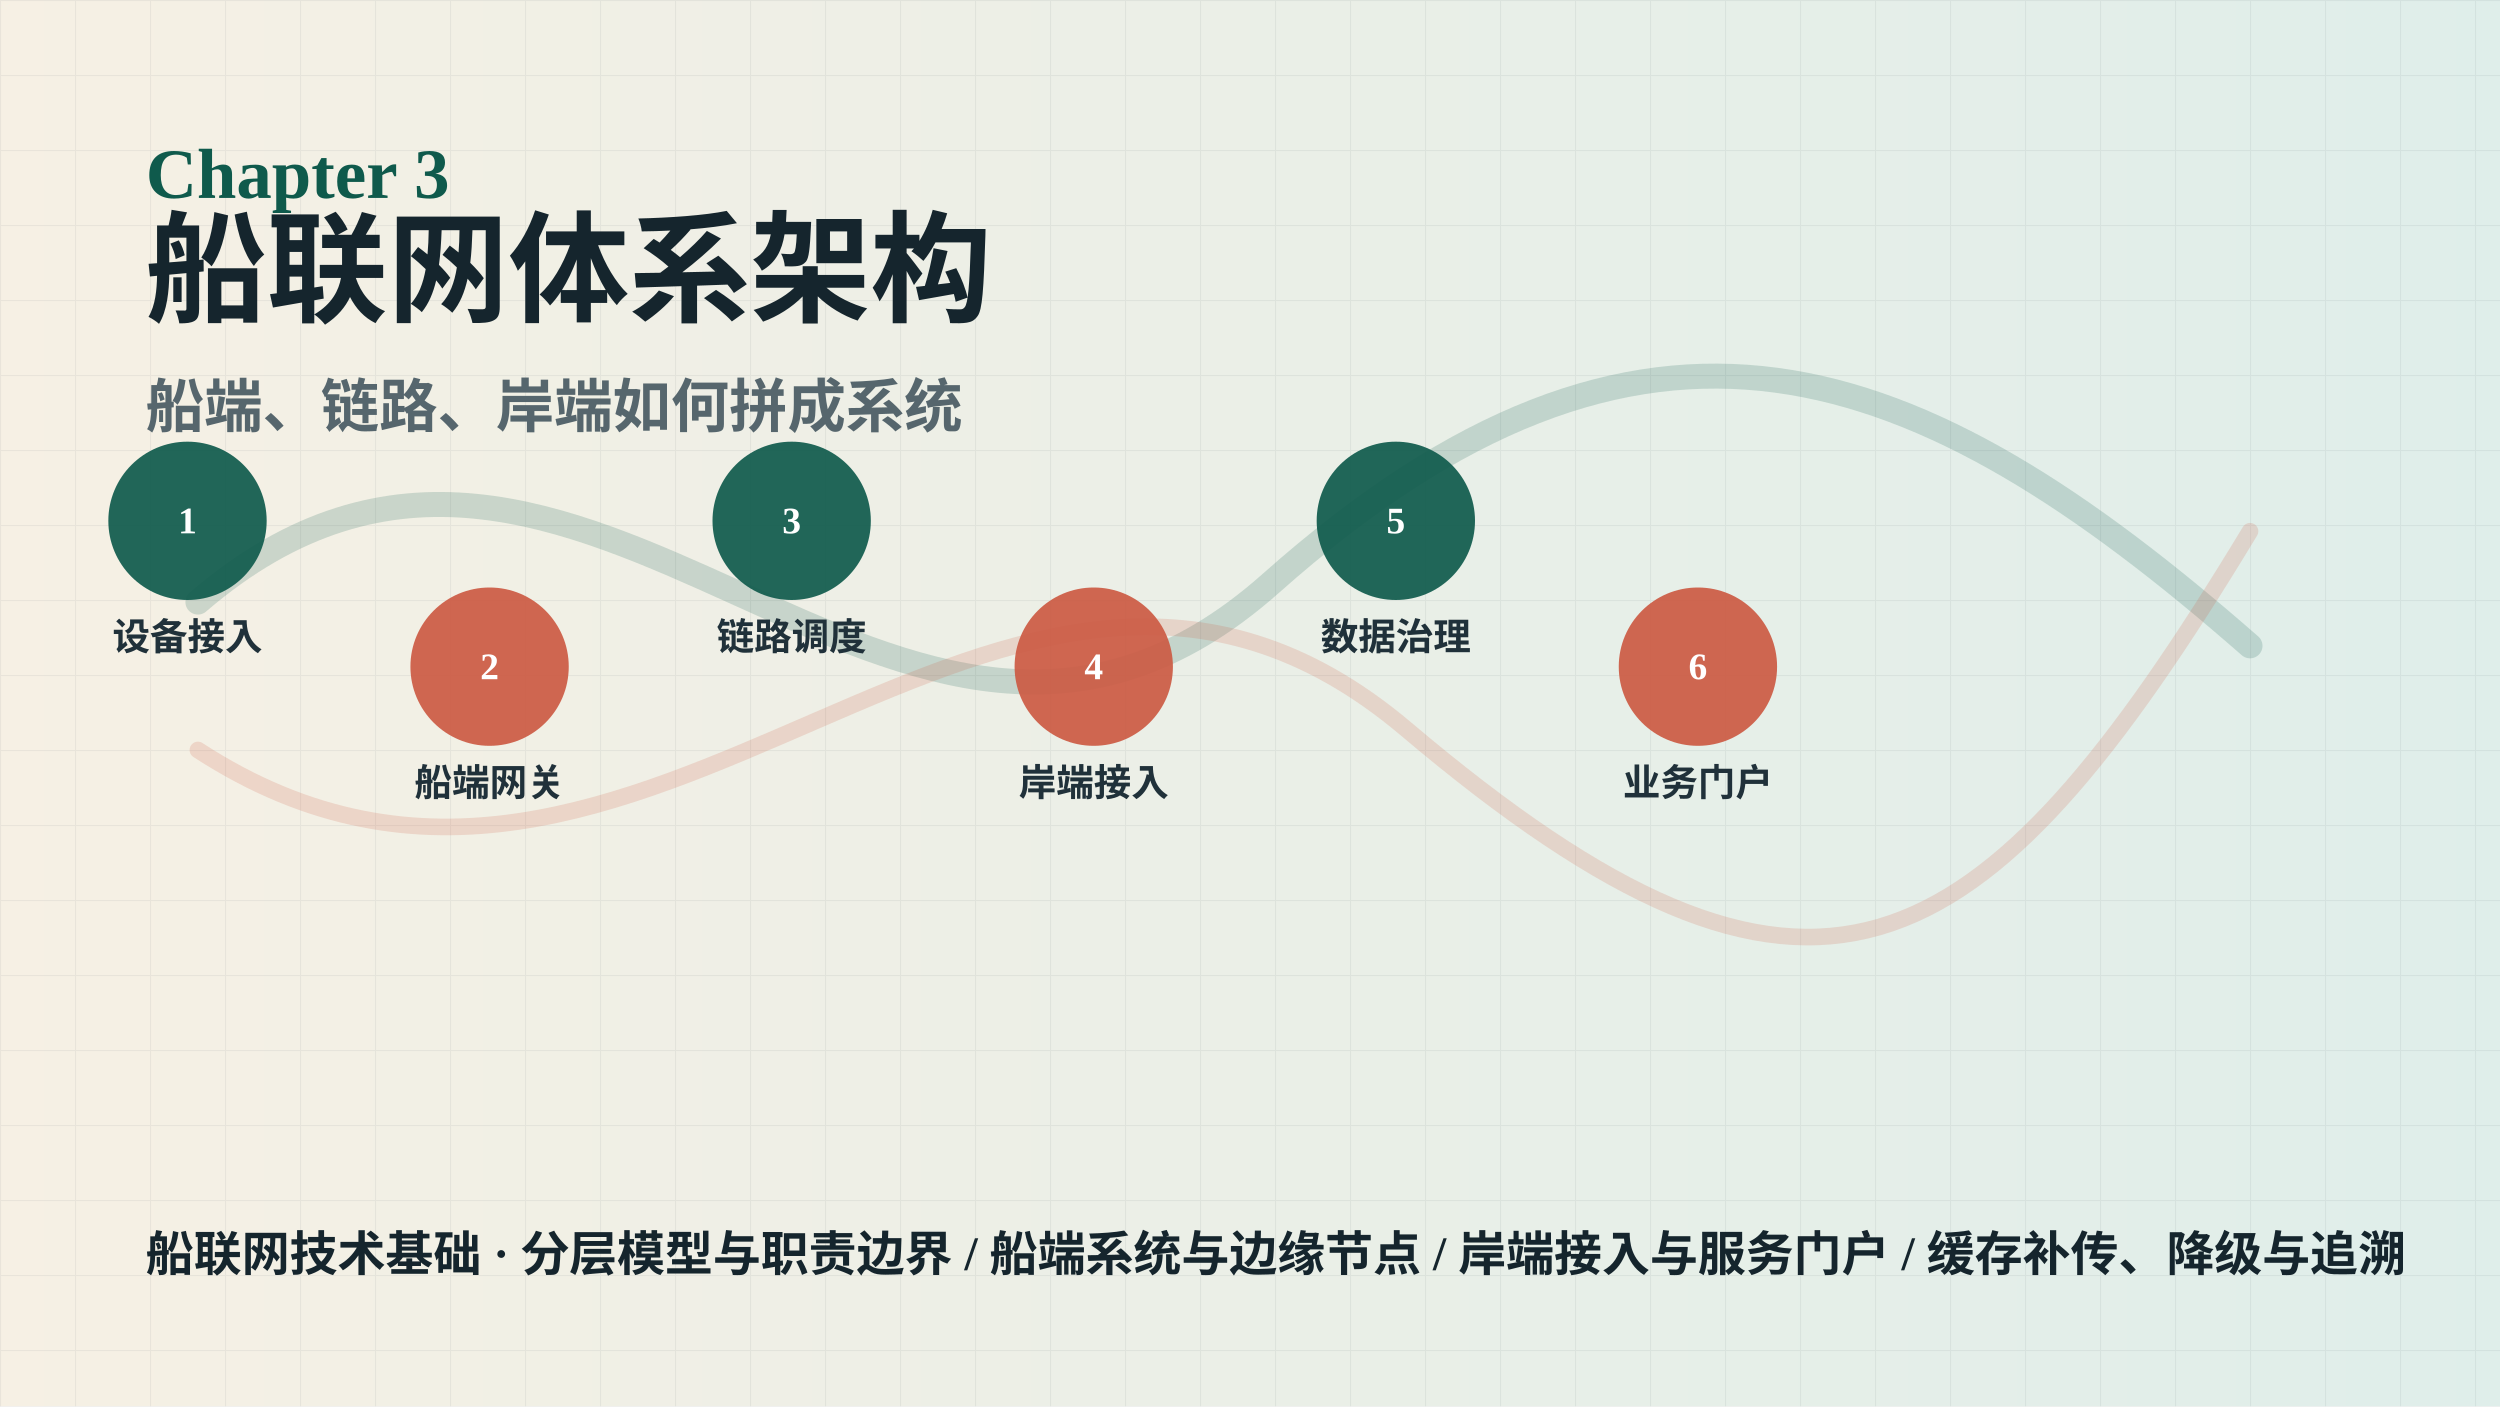
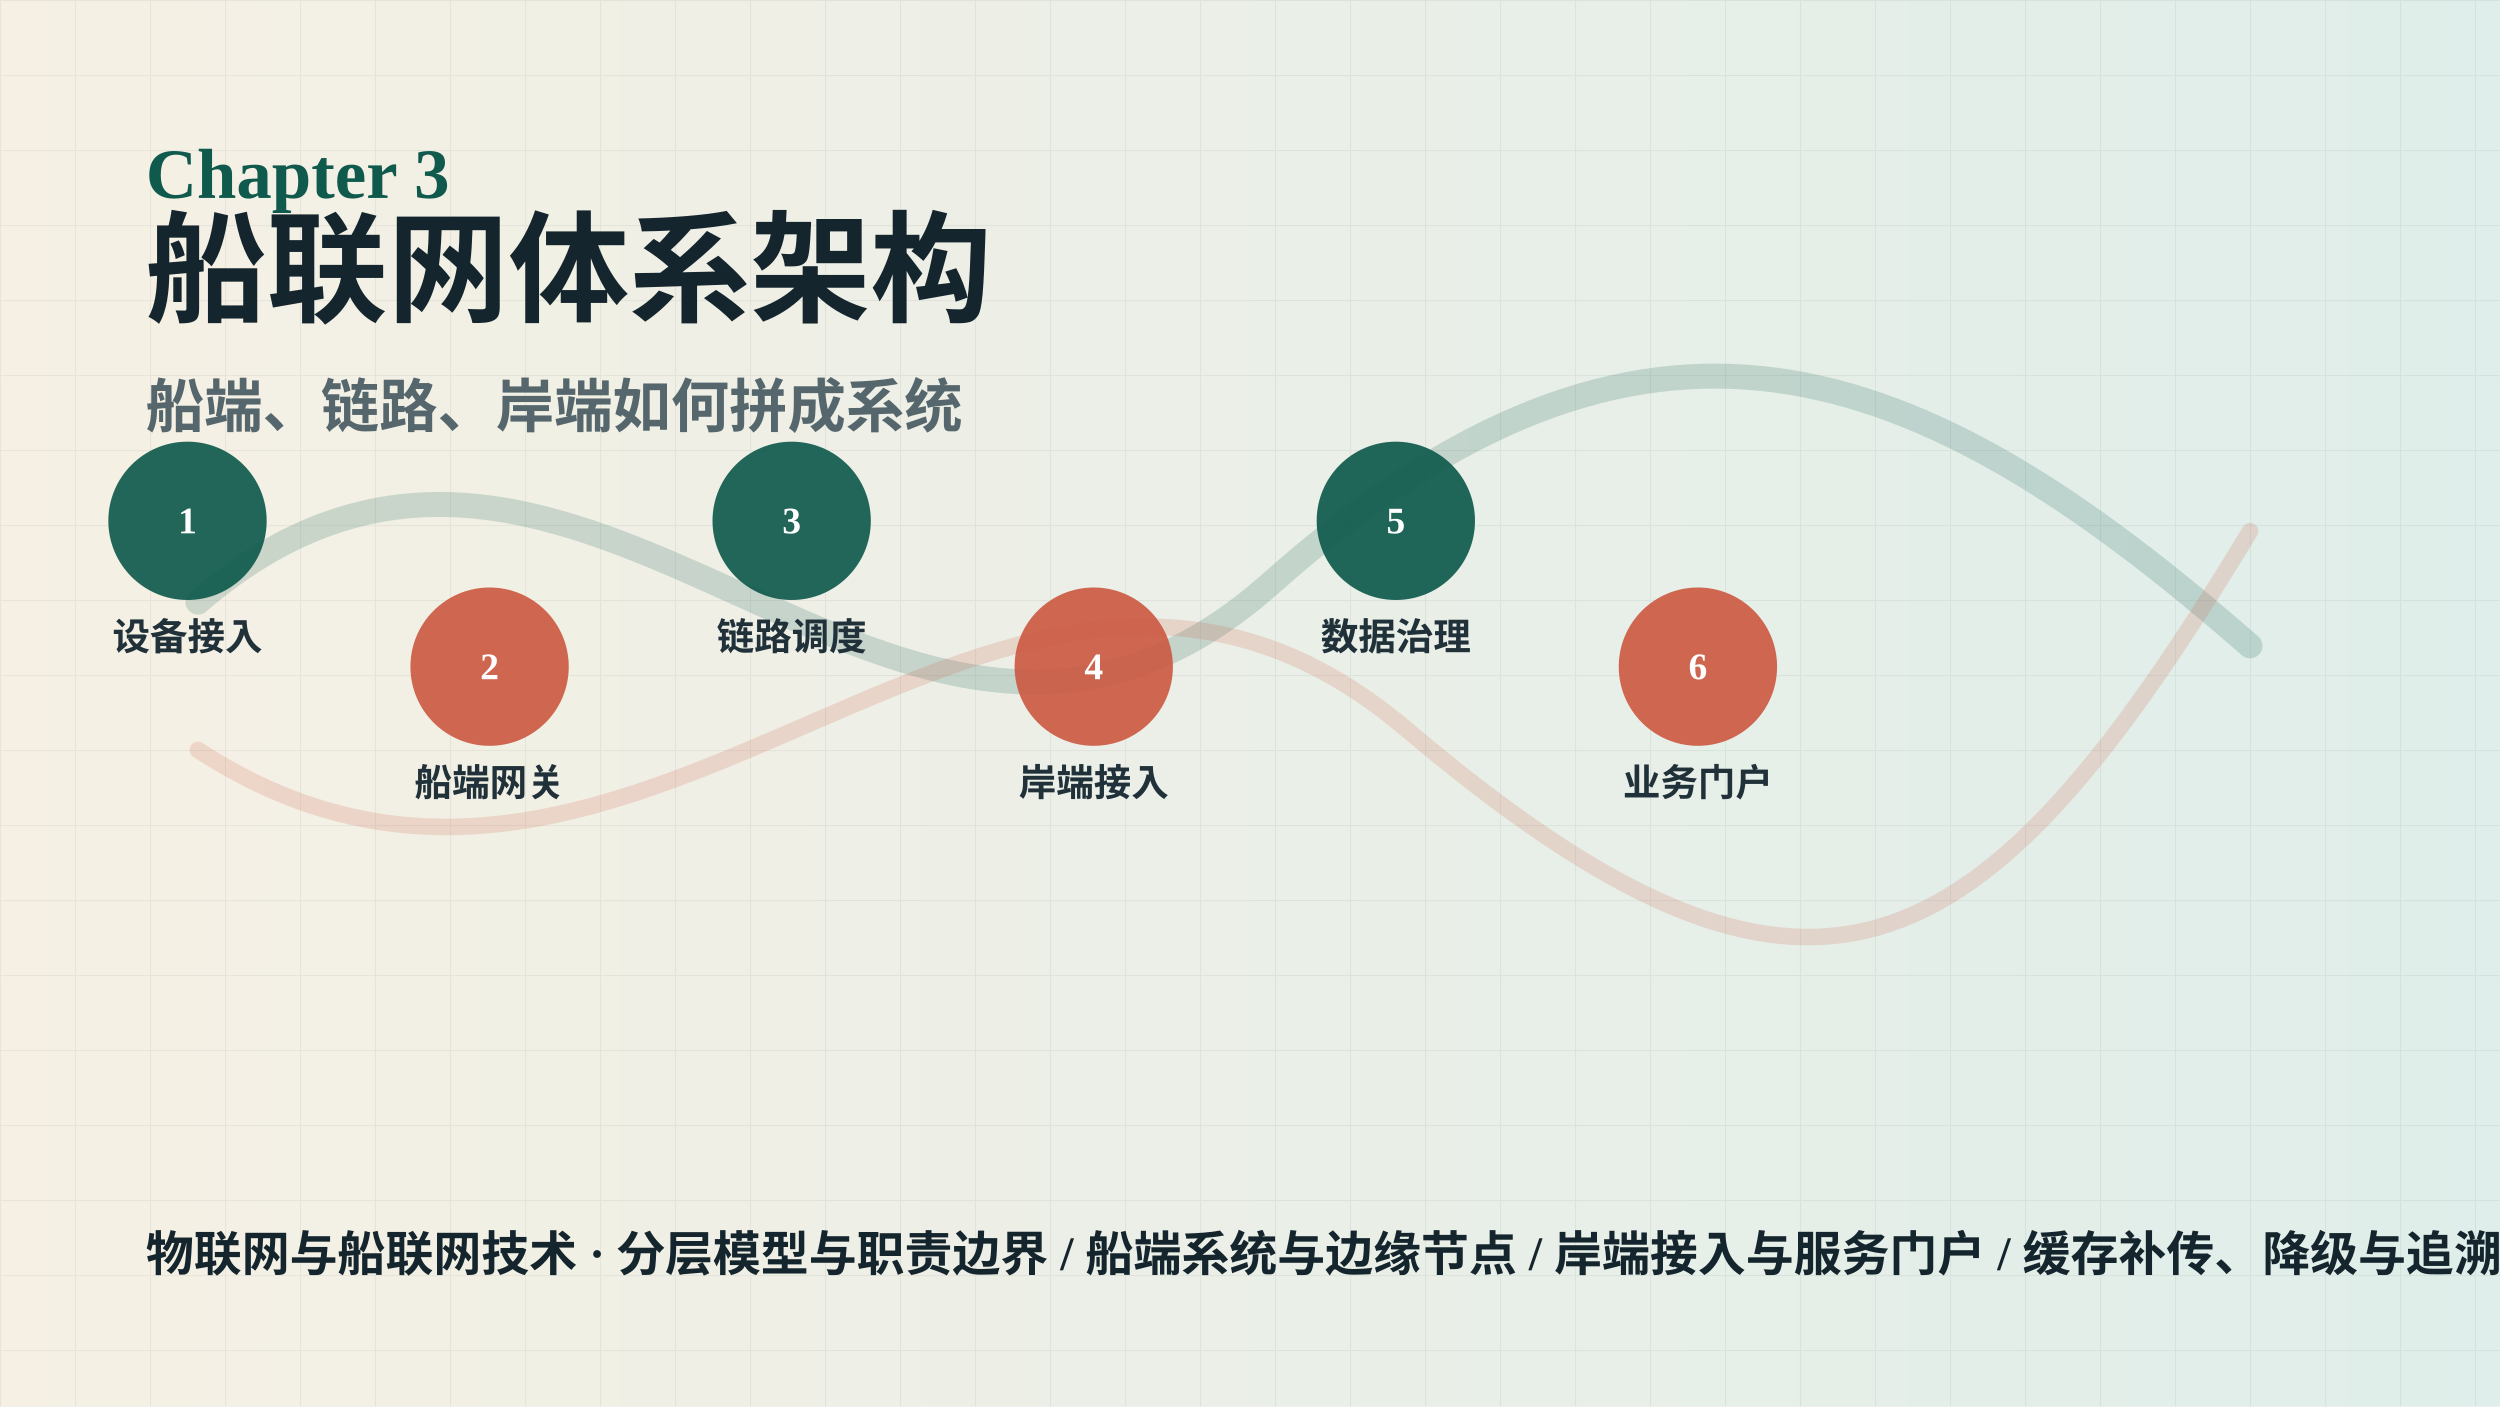
<svg xmlns="http://www.w3.org/2000/svg" width="1200" height="675" viewBox="0 0 1200 675">
  <defs>
    <linearGradient id="g" x1="0" x2="1">
      <stop stop-color="#f6f0e4" />
      <stop offset="1" stop-color="#dfeeea" />
    </linearGradient>
    <pattern id="p" width="36" height="36" patternUnits="userSpaceOnUse">
      <path d="M36 0H0v36" fill="none" stroke="#20313a" stroke-opacity=".06" />
    </pattern>
  </defs>
  <rect width="1200" height="675" fill="url(#g)" />
  <rect width="1200" height="675" fill="url(#p)" />
  <path d="M95 289 C280 130 430 440 610 280 S920 170 1080 310" fill="none" stroke="#0f5a4c" stroke-width="12" stroke-linecap="round" opacity=".18" />
  <path d="M95 360 C310 500 480 185 675 350 S950 470 1080 255" fill="none" stroke="#cc5a43" stroke-width="8" stroke-linecap="round" opacity=".18" />
  <text x="70" y="95" font-size="34" font-weight="900" fill="#0f5a4c">Chapter 3</text>
  <text x="70" y="150" font-size="58" font-weight="900" fill="#15252d">船联网体系架构</text>
  <text x="70" y="205" font-size="28" font-weight="700" fill="#56666d">船端、链路、岸端如何拼成系统</text>
  <g transform="translate(90 250)">
    <circle r="38" fill="#0f5a4c" opacity=".92" />
    <text text-anchor="middle" y="6" font-size="18" font-weight="800" fill="#fff">1</text>
    <text text-anchor="middle" y="62" font-size="18" font-weight="700" fill="#20313a">设备接入</text>
  </g>
  <g transform="translate(235 320)">
    <circle r="38" fill="#cc5a43" opacity=".92" />
    <text text-anchor="middle" y="6" font-size="18" font-weight="800" fill="#fff">2</text>
    <text text-anchor="middle" y="62" font-size="18" font-weight="700" fill="#20313a">船端网关</text>
  </g>
  <g transform="translate(380 250)">
    <circle r="38" fill="#0f5a4c" opacity=".92" />
    <text text-anchor="middle" y="6" font-size="18" font-weight="800" fill="#fff">3</text>
    <text text-anchor="middle" y="62" font-size="18" font-weight="700" fill="#20313a">链路调度</text>
  </g>
  <g transform="translate(525 320)">
    <circle r="38" fill="#cc5a43" opacity=".92" />
    <text text-anchor="middle" y="6" font-size="18" font-weight="800" fill="#fff">4</text>
    <text text-anchor="middle" y="62" font-size="18" font-weight="700" fill="#20313a">岸端接入</text>
  </g>
  <g transform="translate(670 250)">
    <circle r="38" fill="#0f5a4c" opacity=".92" />
    <text text-anchor="middle" y="6" font-size="18" font-weight="800" fill="#fff">5</text>
    <text text-anchor="middle" y="62" font-size="18" font-weight="700" fill="#20313a">数据治理</text>
  </g>
  <g transform="translate(815 320)">
    <circle r="38" fill="#cc5a43" opacity=".92" />
    <text text-anchor="middle" y="6" font-size="18" font-weight="800" fill="#fff">6</text>
    <text text-anchor="middle" y="62" font-size="18" font-weight="700" fill="#20313a">业务门户</text>
  </g>
-   <text x="70" y="610" font-size="23" font-weight="800" fill="#15252d">船联网技术基础 · 分层模型与职责边界 / 船端系统与边缘节点 / 岸端接入与服务门户 / 缓存补传、降级与追溯</text>
+   <text x="70" y="610" font-size="23" font-weight="800" fill="#15252d">物联网与船联网技术 · 分层模型与职责边界 / 船端系统与边缘节点 / 岸端接入与服务门户 / 缓存补传、降级与追溯</text>
</svg>
